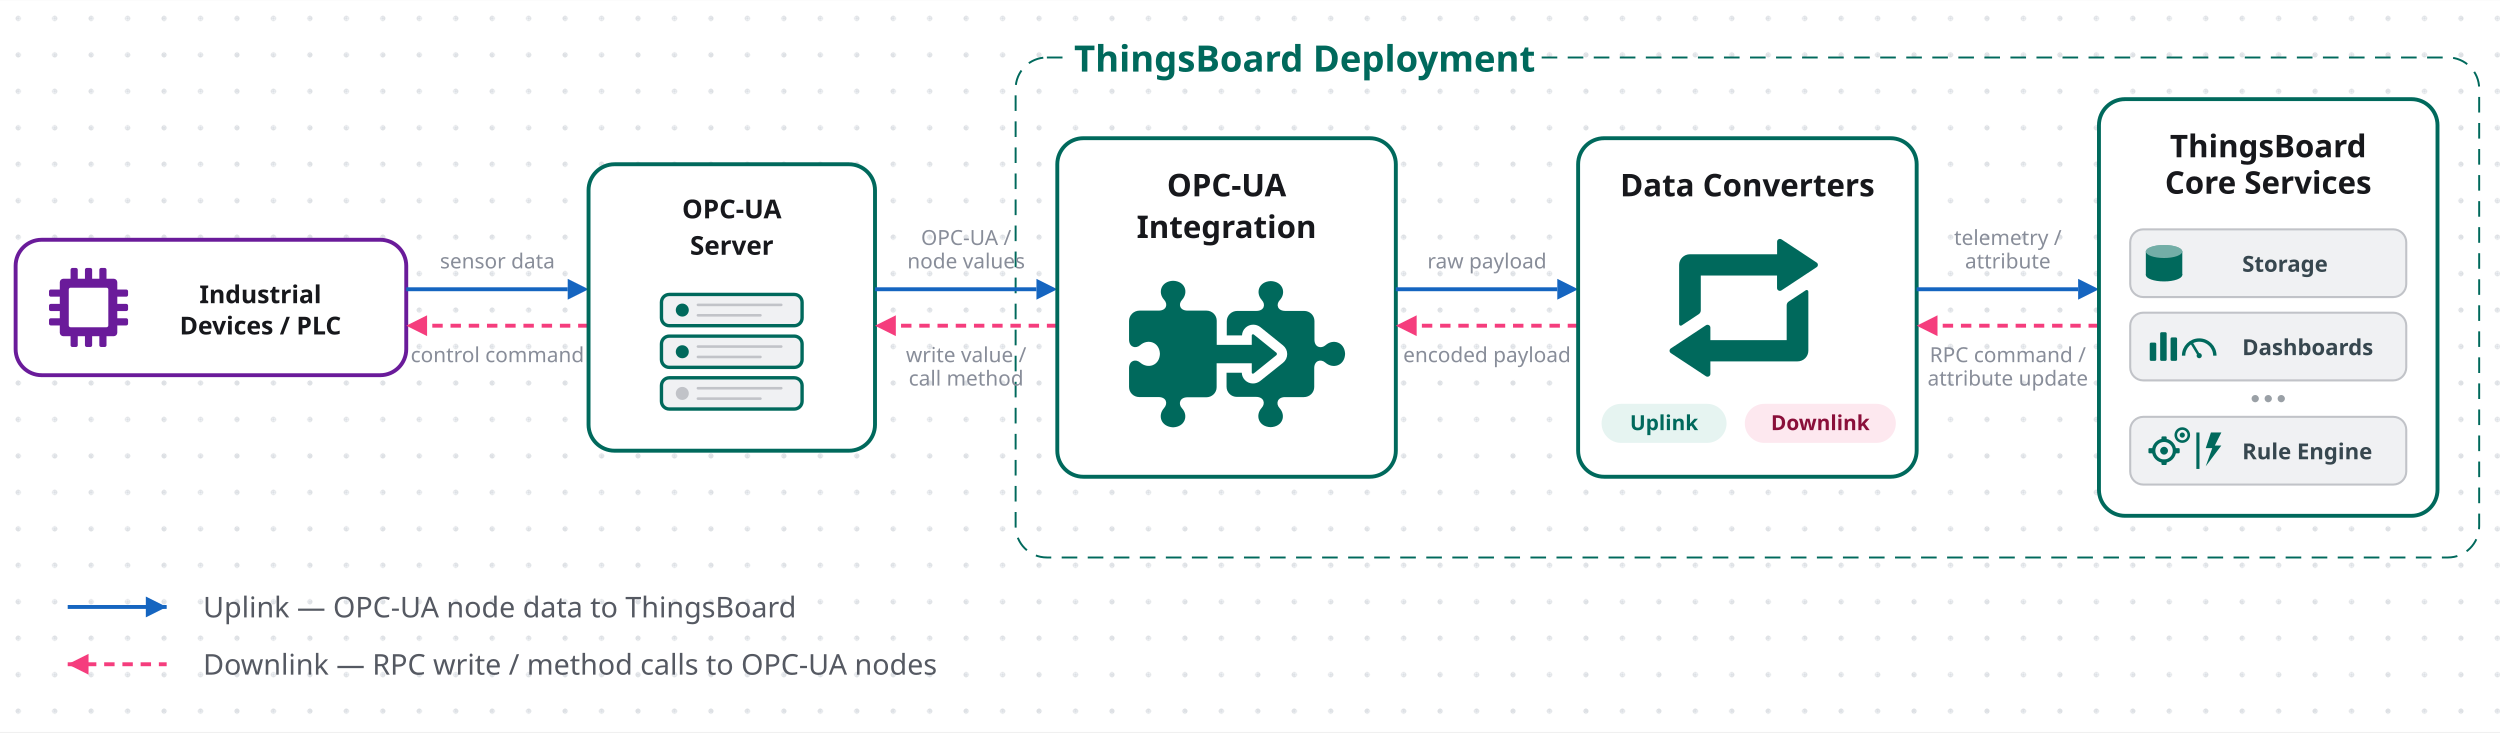
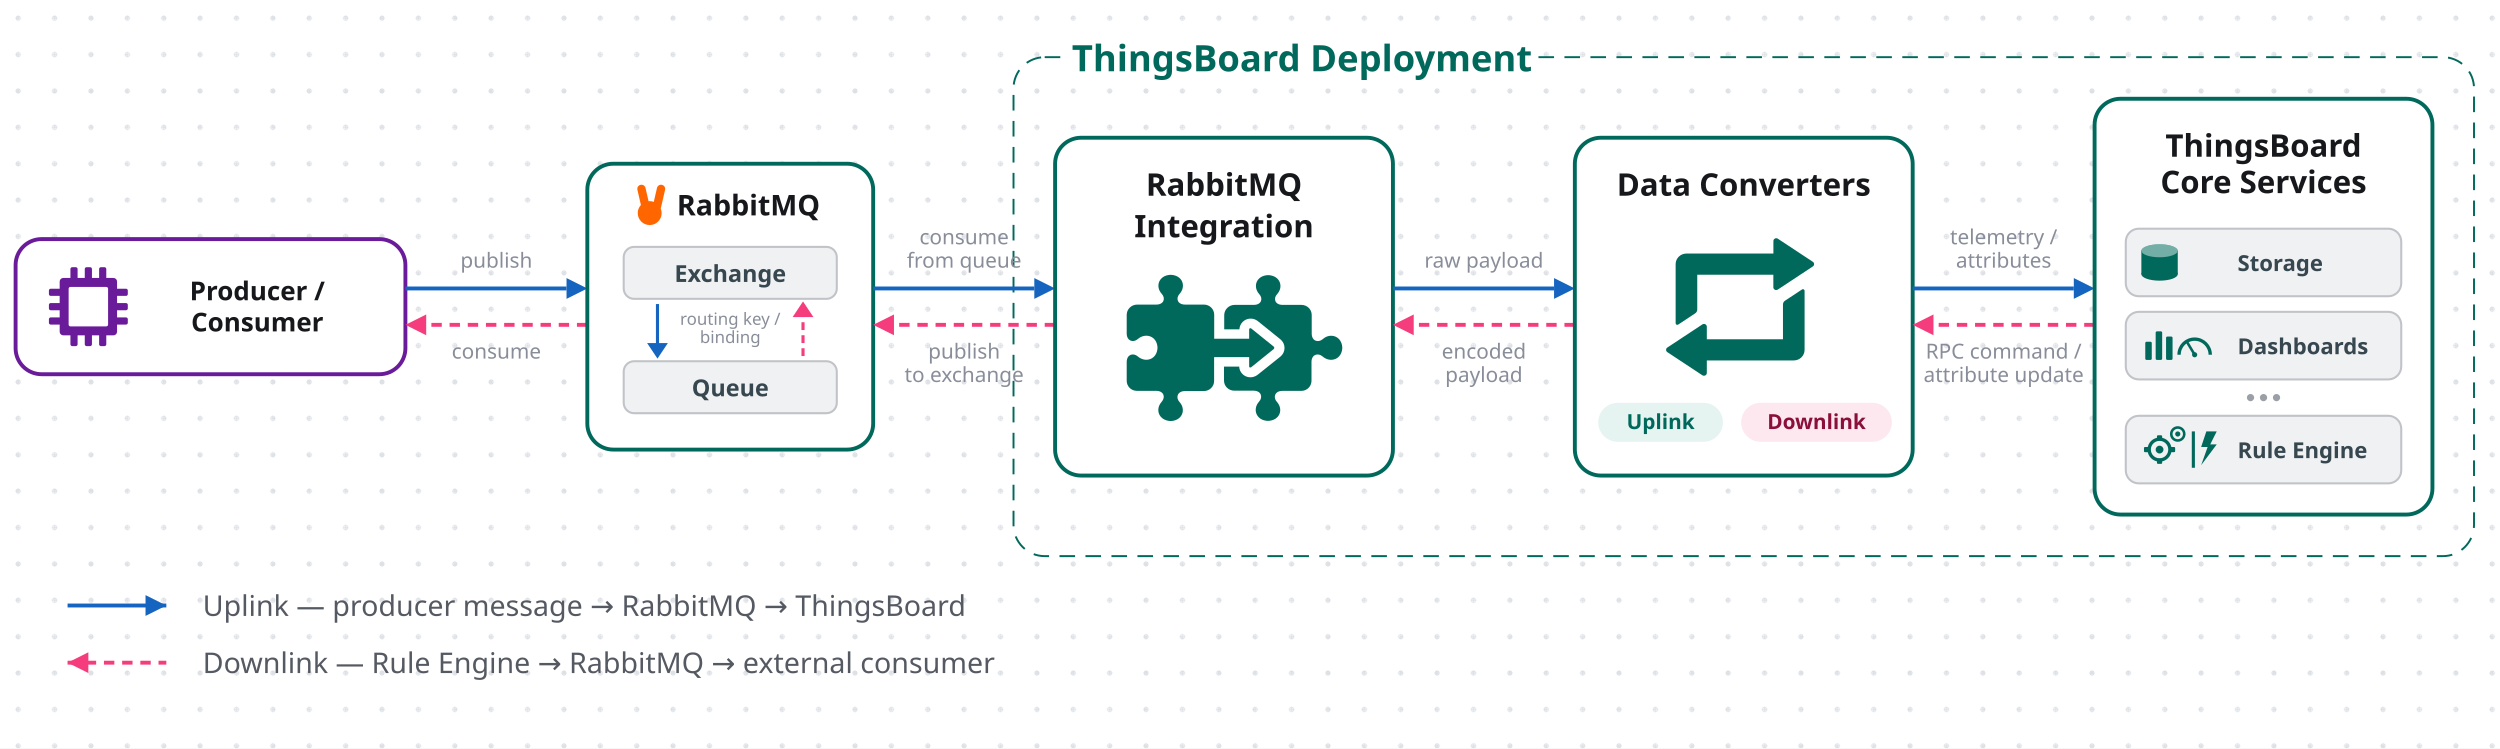
- <svg xmlns="http://www.w3.org/2000/svg" width="1400" height="410" viewBox="0 0 960 281">
+ <svg xmlns="http://www.w3.org/2000/svg" width="1443" height="432" viewBox="0 0 962 288">
  <defs>
    <pattern id="dots" x="0" y="0" width="14" height="14" patternUnits="userSpaceOnUse">
      <circle cx="7" cy="7" r="1" fill="#dde0e4" />
    </pattern>
    <clipPath id="clip0">
-       <path fill="#fff" d="M0 0h960v281H0z" />
+       <path fill="#fff" d="M0 0h962v288H0z" />
    </clipPath>
  </defs>
  <g clip-path="url(#clip0)">
-     <path fill="#fff" d="M0 0h960v281H0z" />
-     <rect width="960" height="281" fill="url(#dots)" />
+     <path fill="#fff" d="M0 0h962v288H0z" />
+     <rect width="962" height="288" fill="url(#dots)" />
    <g transform="translate(0,33)">
      <rect x="390" y="-11" width="562" height="192" rx="12" fill="none" stroke="#00695c" stroke-width="0.75" stroke-dasharray="6,4" />
      <rect x="410" y="-18" width="178" height="14" fill="#fff" />
      <text x="501" y="-11" text-anchor="middle" font-family="system-ui,sans-serif" font-size="14" fill="#00695c" font-weight="600" dominant-baseline="central" textLength="174" lengthAdjust="spacing">ThingsBoard Deployment</text>
      <rect x="6" y="59" width="150" height="52" rx="10" fill="#fff" stroke="#6a1b9a" stroke-width="1.5" />
      <g transform="translate(13.3,64.3) scale(0.69)" fill="#6a1b9a">
        <rect x="14" y="14" width="32" height="32" rx="2" fill="#6a1b9a" />
        <rect x="19" y="19" width="22" height="22" rx="1" fill="#fff" />
        <rect x="20" y="8" width="4" height="7" rx="1" />
        <rect x="28" y="8" width="4" height="7" rx="1" />
        <rect x="36" y="8" width="4" height="7" rx="1" />
        <rect x="20" y="45" width="4" height="7" rx="1" />
        <rect x="28" y="45" width="4" height="7" rx="1" />
        <rect x="36" y="45" width="4" height="7" rx="1" />
        <rect x="8" y="20" width="7" height="4" rx="1" />
        <rect x="8" y="28" width="7" height="4" rx="1" />
        <rect x="8" y="36" width="7" height="4" rx="1" />
        <rect x="45" y="20" width="7" height="4" rx="1" />
        <rect x="45" y="28" width="7" height="4" rx="1" />
        <rect x="45" y="36" width="7" height="4" rx="1" />
      </g>
-       <text x="100" y="80" text-anchor="middle" font-family="system-ui,sans-serif" font-size="9.5" fill="#17181c" font-weight="600" dominant-baseline="middle">Industrial</text>
-       <text x="100" y="92" text-anchor="middle" font-family="system-ui,sans-serif" font-size="9.5" fill="#17181c" font-weight="600" dominant-baseline="middle">Devices / PLC</text>
+       <text x="99" y="79" text-anchor="middle" font-family="system-ui,sans-serif" font-size="10" fill="#17181c" font-weight="600" dominant-baseline="middle">Producer /</text>
+       <text x="99" y="91" text-anchor="middle" font-family="system-ui,sans-serif" font-size="10" fill="#17181c" font-weight="600" dominant-baseline="middle">Consumer</text>
      <line x1="156" y1="78" x2="218" y2="78" stroke="#1565c0" stroke-width="1.5" />
      <polygon points="218,74 226,78 218,82" fill="#1565c0" />
-       <text x="191" y="70" text-anchor="middle" font-family="system-ui,sans-serif" font-size="8" fill="#888d99">sensor data</text>
+       <text x="191" y="70" text-anchor="middle" font-family="system-ui,sans-serif" font-size="8" fill="#888d99">publish</text>
      <line x1="226" y1="92" x2="164" y2="92" stroke="#f53d7d" stroke-width="1.5" stroke-dasharray="4,3" />
      <polygon points="164,88 156,92 164,96" fill="#f53d7d" />
-       <text x="191" y="106" text-anchor="middle" font-family="system-ui,sans-serif" font-size="8" fill="#888d99">control command</text>
+       <text x="191" y="105" text-anchor="middle" font-family="system-ui,sans-serif" font-size="8" fill="#888d99">consume</text>
      <rect x="226" y="30" width="110" height="110" rx="10" fill="#fff" stroke="#00695c" stroke-width="1.5" />
-       <text x="281" y="43" text-anchor="middle" font-size="10" fill="#17181c" font-weight="600" dominant-baseline="hanging" font-family="system-ui,sans-serif">OPC-UA</text>
-       <text x="281" y="57" text-anchor="middle" font-size="10" fill="#17181c" font-weight="600" dominant-baseline="hanging" font-family="system-ui,sans-serif">Server</text>
-       <g fill="none" stroke="#00695c" stroke-width="1.3" stroke-linecap="round">
-         <rect x="254" y="80" width="54" height="12" rx="3" fill="#f0f1f3" stroke="#00695c" />
-         <circle cx="262" cy="86" r="2.5" fill="#00695c" stroke="none" />
-         <line x1="268" y1="84" x2="300" y2="84" stroke="#c1c3c8" stroke-width="1" />
-         <line x1="268" y1="88" x2="292" y2="88" stroke="#c1c3c8" stroke-width="1" />
-         <rect x="254" y="96" width="54" height="12" rx="3" fill="#f0f1f3" stroke="#00695c" />
-         <circle cx="262" cy="102" r="2.5" fill="#00695c" stroke="none" />
-         <line x1="268" y1="100" x2="300" y2="100" stroke="#c1c3c8" stroke-width="1" />
-         <line x1="268" y1="104" x2="292" y2="104" stroke="#c1c3c8" stroke-width="1" />
-         <rect x="254" y="112" width="54" height="12" rx="3" fill="#f0f1f3" stroke="#00695c" />
-         <circle cx="262" cy="118" r="2.5" fill="#c1c3c8" stroke="none" />
-         <line x1="268" y1="116" x2="300" y2="116" stroke="#c1c3c8" stroke-width="1" />
-         <line x1="268" y1="120" x2="292" y2="120" stroke="#c1c3c8" stroke-width="1" />
+       <g fill="#ff6600">
+         <rect x="246" y="38" width="3.2" height="10" rx="1.6" transform="rotate(-13 247.6 43)" />
+         <rect x="252" y="38" width="3.2" height="10" rx="1.6" transform="rotate(13 253.6 43)" />
+         <circle cx="250" cy="49" r="4.6" />
      </g>
+       <text x="288" y="46" text-anchor="middle" font-family="system-ui,sans-serif" font-size="11" fill="#17181c" font-weight="700" dominant-baseline="middle">RabbitMQ</text>
+       <rect x="240" y="62" width="82" height="20" rx="4" fill="#f0f1f3" stroke="#c1c3c8" stroke-width=".8" />
+       <text x="281" y="72" text-anchor="middle" font-family="system-ui,sans-serif" font-size="9" fill="#37474f" font-weight="600" dominant-baseline="central">Exchange</text>
+       <line x1="253" y1="84" x2="253" y2="101" stroke="#1565c0" stroke-width="1.2" />
+       <polygon points="249,99 253,105 257,99" fill="#1565c0" />
+       <text x="281" y="92" text-anchor="middle" font-family="system-ui,sans-serif" font-size="6.5" fill="#888d99">routing key /</text>
+       <text x="281" y="99" text-anchor="middle" font-family="system-ui,sans-serif" font-size="6.5" fill="#888d99">binding</text>
+       <line x1="309" y1="104" x2="309" y2="87" stroke="#f53d7d" stroke-width="1.2" stroke-dasharray="3,2" />
+       <polygon points="305,89 309,83 313,89" fill="#f53d7d" />
+       <rect x="240" y="106" width="82" height="20" rx="4" fill="#f0f1f3" stroke="#c1c3c8" stroke-width=".8" />
+       <text x="281" y="116" text-anchor="middle" font-family="system-ui,sans-serif" font-size="9" fill="#37474f" font-weight="600" dominant-baseline="central">Queue</text>
      <line x1="336" y1="78" x2="398" y2="78" stroke="#1565c0" stroke-width="1.5" />
      <polygon points="398,74 406,78 398,82" fill="#1565c0" />
-       <text x="371" y="61" text-anchor="middle" font-family="system-ui,sans-serif" font-size="8" fill="#888d99">OPC-UA /</text>
-       <text x="371" y="70" text-anchor="middle" font-family="system-ui,sans-serif" font-size="8" fill="#888d99">node values</text>
+       <text x="371" y="61" text-anchor="middle" font-family="system-ui,sans-serif" font-size="8" fill="#888d99">consume</text>
+       <text x="371" y="70" text-anchor="middle" font-family="system-ui,sans-serif" font-size="8" fill="#888d99">from queue</text>
      <line x1="406" y1="92" x2="344" y2="92" stroke="#f53d7d" stroke-width="1.5" stroke-dasharray="4,3" />
      <polygon points="344,88 336,92 344,96" fill="#f53d7d" />
-       <text x="371" y="106" text-anchor="middle" font-family="system-ui,sans-serif" font-size="8" fill="#888d99">write value /</text>
-       <text x="371" y="115" text-anchor="middle" font-family="system-ui,sans-serif" font-size="8" fill="#888d99">call method</text>
+       <text x="371" y="105" text-anchor="middle" font-family="system-ui,sans-serif" font-size="8" fill="#888d99">publish</text>
+       <text x="371" y="114" text-anchor="middle" font-family="system-ui,sans-serif" font-size="8" fill="#888d99">to exchange</text>
      <rect x="406" y="20" width="130" height="130" rx="10" fill="#fff" stroke="#00695c" stroke-width="1.5" />
-       <text x="471" y="33" text-anchor="middle" font-size="12" fill="#17181c" font-weight="600" dominant-baseline="hanging" font-family="system-ui,sans-serif">OPC-UA</text>
-       <text x="471" y="49" text-anchor="middle" font-size="12" fill="#17181c" font-weight="600" dominant-baseline="hanging" font-family="system-ui,sans-serif">Integration</text>
-       <g transform="matrix(-0.16987,0,0,-0.166552,516.5201,143.5578)" fill="#00695c">
+       <text x="471" y="33" text-anchor="middle" font-family="system-ui,sans-serif" font-size="12" fill="#17181c" font-weight="600" dominant-baseline="hanging">RabbitMQ</text>
+       <text x="471" y="49" text-anchor="middle" font-family="system-ui,sans-serif" font-size="12" fill="#17181c" font-weight="600" dominant-baseline="hanging">Integration</text>
+       <g transform="matrix(-0.16987,0,0,-0.166552,516.5201,141.5578)" fill="#00695c">
        <path d="m 465.3,145.05 h -43.5 c -17.7,0 -21.8,-14.7 -12.6,-25.3 15.2,-17.2 7.1,-43 -20.2,-44.5 -27.3,1 -35.4,27.3 -20.2,44 9.1,10.1 5.1,25.3 -12.6,25.3 h -42.5 c -12.6,0 -23.3,10.1 -23.3,23.3 v 55.1 h -1 -78.4 v -21.8 c 0,-2 -2.5,-3 -4.6,-1.5 l -51.1,42 c -1.5,1.5 -1.5,4 0,5.6 l 51.1,42 c 2,1.5 4.6,0 4.6,-2 v -21.8 h 78.2 1 v 55.6 c 0,12.6 10.1,23.3 23.3,23.3 H 356 c 17.7,0 21.8,14.7 12.6,24.8 -15.2,17.2 -7.1,43 20.2,44 27.3,-1 35.4,-27.3 20.2,-44 -9.1,-10.1 -5.1,-24.8 12.6,-24.8 h 43 c 13.2,0 23.8,-10.6 23.8,-23.8 v -43.6 c -0.5,-17.2 -15.2,-21.2 -25.3,-12.1 -17.2,15.2 -43.5,7.1 -44.5,-20.2 1,-27.3 27.3,-35.4 44.5,-20.2 10.1,9.1 24.8,5.1 25.3,-12.1 v -44 c 0.1,-12.7 -10,-23.3 -23.1,-23.3 z" />
        <path d="m 244.7,145.45 h -43.5 c -17.7,0 -21.8,-15.2 -12.6,-25.3 15.2,-17.2 7.1,-43.5 -20.2,-44.5 -27.3,1 -35.4,26.8 -20.2,44 9.1,10.1 5.1,25.3 -12.6,25.3 H 93.1 c -13.2,0 -23.3,10.6 -23.3,23.3 v 43.5 c 0,17.7 -15.2,21.8 -25.3,12.6 -17.2,-15.2 -43.5,-7.1 -44.5,20.2 1,27.3 27.3,35.4 44,20.2 10.1,-9.1 25.3,-5.1 25.3,12.6 v 43 c 0,13.2 10.6,23.3 23.3,23.3 h 42.5 c 17.7,0 21.8,14.7 12.6,24.8 -15.2,16.7 -7.1,43 20.2,44 27.3,-1 35.4,-26.8 20.2,-44 -9.1,-10.1 -5.1,-24.8 12.6,-24.8 h 43 c 13.2,0 23.8,-10.6 23.8,-23.8 v -32.7 h -34.4 c -0.5,13.7 -11.7,24.8 -25.3,24.8 -6.1,0 -11.6,-2 -16.2,-5.6 l -51.1,-42 c -6.1,-5.1 -9.6,-12.1 -9.6,-20.2 0,-8.1 3.5,-15.2 9.6,-20.2 l 51.6,-42 c 4.6,-3.5 10.1,-5.6 16.2,-5.6 13.7,0 24.8,11.1 25.3,24.8 H 268 v -32.4 c 0,-13.2 -10.6,-23.3 -23.3,-23.3 z" />
      </g>
      <line x1="536" y1="78" x2="598" y2="78" stroke="#1565c0" stroke-width="1.5" />
      <polygon points="598,74 606,78 598,82" fill="#1565c0" />
      <text x="571" y="70" text-anchor="middle" font-family="system-ui,sans-serif" font-size="8" fill="#888d99">raw payload</text>
      <line x1="606" y1="92" x2="544" y2="92" stroke="#f53d7d" stroke-width="1.5" stroke-dasharray="4,3" />
      <polygon points="544,88 536,92 544,96" fill="#f53d7d" />
-       <text x="571" y="106" text-anchor="middle" font-family="system-ui,sans-serif" font-size="8" fill="#888d99">encoded payload</text>
+       <text x="571" y="105" text-anchor="middle" font-family="system-ui,sans-serif" font-size="8" fill="#888d99">encoded</text>
+       <text x="571" y="114" text-anchor="middle" font-family="system-ui,sans-serif" font-size="8" fill="#888d99">payload</text>
      <rect x="606" y="20" width="130" height="130" rx="10" fill="#fff" stroke="#00695c" stroke-width="1.5" />
-       <text x="671" y="33" text-anchor="middle" font-size="12" fill="#17181c" font-weight="600" dominant-baseline="hanging" font-family="system-ui,sans-serif">Data Converters</text>
+       <text x="671" y="33" text-anchor="middle" font-family="system-ui,sans-serif" font-size="12" fill="#17181c" font-weight="600" dominant-baseline="hanging">Data Converters</text>
      <g transform="matrix(0.217828,0,0,0.213574,616.2844,53.1842)" fill="#00695c">
        <path d="m 373.23,68.177 -61.8,-41.6 c -3.4,-2.3 -7.9,0.1 -7.9,4.2 v 22.5 h -153.6 c -10.6,0 -19.1,8.6 -19.1,19.1 v 106.5 c 0,2.3 2.6,3.7 4.5,2.4 l 30,-20.2 c 2.3,-1.5 3.7,-4.1 3.7,-6.9 v -62.7 h 134.4 v 22.5 c 0,4.1 4.5,6.5 7.9,4.2 l 61.8,-41.6 c 3.1,-2 3.1,-6.4 0.1,-8.4 z" />
        <path d="m 354.13,117.98 -30,20.2 c -2.3,1.5 -3.7,4.1 -3.7,6.9 v 62.6 h -134.5 v -22.5 c 0,-4.1 -4.5,-6.5 -7.9,-4.2 l -61.8,41.6 c -3,2 -3,6.4 0,8.4 l 61.8,41.6 c 3.4,2.3 7.9,-0.1 7.9,-4.2 v -22.5 h 153.5 c 10.6,0.1 19.2,-8.5 19.2,-19.1 v -106.4 c 0,-2.3 -2.6,-3.7 -4.5,-2.4 z" />
      </g>
      <rect x="615" y="122" width="48" height="15" rx="7.5" fill="#e6f4f1" />
-       <text x="639" y="129" text-anchor="middle" font-size="8" fill="#00695c" font-weight="700" dominant-baseline="central" font-family="system-ui,sans-serif">Uplink</text>
+       <text x="639" y="129" text-anchor="middle" font-family="system-ui,sans-serif" font-size="8" fill="#00695c" font-weight="700" dominant-baseline="central">Uplink</text>
      <rect x="670" y="122" width="58" height="15" rx="7.5" fill="#fde8ef" />
-       <text x="699" y="129" text-anchor="middle" font-size="8" fill="#8a0f3a" font-weight="700" dominant-baseline="central" font-family="system-ui,sans-serif">Downlink</text>
+       <text x="699" y="129" text-anchor="middle" font-family="system-ui,sans-serif" font-size="8" fill="#8a0f3a" font-weight="700" dominant-baseline="central">Downlink</text>
      <line x1="736" y1="78" x2="798" y2="78" stroke="#1565c0" stroke-width="1.5" />
      <polygon points="798,74 806,78 798,82" fill="#1565c0" />
      <text x="771" y="61" text-anchor="middle" font-family="system-ui,sans-serif" font-size="8" fill="#888d99">telemetry /</text>
-       <text x="771" y="70" text-anchor="middle" font-family="system-ui,sans-serif" font-size="8" fill="#888d99">attribute</text>
+       <text x="771" y="70" text-anchor="middle" font-family="system-ui,sans-serif" font-size="8" fill="#888d99">attributes</text>
      <line x1="806" y1="92" x2="744" y2="92" stroke="#f53d7d" stroke-width="1.5" stroke-dasharray="4,3" />
      <polygon points="744,88 736,92 744,96" fill="#f53d7d" />
-       <text x="771" y="106" text-anchor="middle" font-family="system-ui,sans-serif" font-size="8" fill="#888d99">RPC command /</text>
-       <text x="771" y="115" text-anchor="middle" font-family="system-ui,sans-serif" font-size="8" fill="#888d99">attribute update</text>
+       <text x="771" y="105" text-anchor="middle" font-family="system-ui,sans-serif" font-size="8" fill="#888d99">RPC command /</text>
+       <text x="771" y="114" text-anchor="middle" font-family="system-ui,sans-serif" font-size="8" fill="#888d99">attribute update</text>
      <rect x="806" y="5" width="130" height="160" rx="10" fill="#fff" stroke="#00695c" stroke-width="1.5" />
      <text x="871" y="18" text-anchor="middle" font-family="system-ui,sans-serif" font-size="12" fill="#17181c" font-weight="600" dominant-baseline="hanging">ThingsBoard</text>
      <text x="871" y="32" text-anchor="middle" font-family="system-ui,sans-serif" font-size="12" fill="#17181c" font-weight="600" dominant-baseline="hanging">Core Services</text>
      <g transform="translate(117,5)">
        <rect x="701" y="50" width="106" height="26" rx="5" fill="#f0f1f3" stroke="#c1c3c8" stroke-width=".8" />
        <g fill="#00695c" transform="translate(45,-6.5)">
          <ellipse cx="669" cy="65" rx="7" ry="2.5" fill="#00695c" />
          <rect x="662" y="65" width="14" height="9" fill="#00695c" />
          <ellipse cx="669" cy="74" rx="7" ry="2.5" fill="#00695c" />
          <ellipse cx="669" cy="65" rx="7" ry="2.5" fill="#e6f4f1" opacity=".5" />
        </g>
        <text x="744" y="63" text-anchor="start" font-family="system-ui,sans-serif" font-size="8.5" fill="#37474f" font-weight="600" dominant-baseline="central">Storage</text>
        <rect x="701" y="82" width="106" height="26" rx="5" fill="#f0f1f3" stroke="#c1c3c8" stroke-width=".8" />
        <g fill="#00695c" transform="translate(47.5,-5.5)">
          <rect x="661" y="99" width="2.5" height="7" rx=".5" />
          <rect x="665" y="95" width="2.5" height="11" rx=".5" />
          <rect x="669" y="97" width="2.5" height="9" rx=".5" />
          <path d="M674,104 a6,6 0 0,1 12,0" fill="none" stroke="#00695c" stroke-width="1.3" />
          <line x1="680" y1="104" x2="677" y2="99" stroke="#00695c" stroke-width="1" stroke-linecap="round" />
          <circle cx="680" cy="104" r="1" fill="#00695c" />
        </g>
        <text x="744" y="95" text-anchor="start" font-family="system-ui,sans-serif" font-size="8.5" fill="#37474f" font-weight="600" dominant-baseline="central">Dashboards</text>
        <circle cx="749" cy="115" r="1.4" fill="#9aa0a6" />
        <circle cx="754" cy="115" r="1.4" fill="#9aa0a6" />
        <circle cx="759" cy="115" r="1.4" fill="#9aa0a6" />
        <rect x="701" y="122" width="106" height="26" rx="5" fill="#f0f1f3" stroke="#c1c3c8" stroke-width=".8" />
        <g fill="#00695c" transform="translate(49,0)">
          <circle cx="665" cy="135" r="4" fill="none" stroke="#00695c" stroke-width="1.3" />
          <circle cx="665" cy="135" r="1.5" fill="#00695c" />
          <rect x="664" y="129.5" width="2" height="2" rx=".4" />
          <rect x="664" y="138.5" width="2" height="2" rx=".4" />
          <rect x="659" y="134" width="2" height="2" rx=".4" />
          <rect x="669" y="134" width="2" height="2" rx=".4" />
          <circle cx="672" cy="129" r="2.5" fill="none" stroke="#00695c" stroke-width="1" />
          <circle cx="672" cy="129" r="1" fill="#00695c" />
          <line x1="678" y1="128" x2="678" y2="142" stroke="#00695c" stroke-width="1.2" />
          <polygon points="683,128 681,134 683.5,134 681,141 687,133 684.5,133 687,128" fill="#00695c" />
        </g>
        <text x="744" y="135" text-anchor="start" font-family="system-ui,sans-serif" font-size="8.5" fill="#37474f" font-weight="600" dominant-baseline="central">Rule Engine</text>
      </g>
      <line x1="26" y1="200" x2="64" y2="200" stroke="#1565c0" stroke-width="1.5" />
      <polygon points="56,196 64,200 56,204" fill="#1565c0" />
-       <text x="78" y="204" font-family="system-ui,sans-serif" font-size="11" fill="#555962">Uplink — OPC-UA node data to ThingsBoard</text>
+       <text x="78" y="204" font-family="system-ui,sans-serif" font-size="11" fill="#555962">Uplink — producer message → RabbitMQ → ThingsBoard</text>
      <line x1="26" y1="222" x2="64" y2="222" stroke="#f53d7d" stroke-width="1.5" stroke-dasharray="4,3" />
      <polygon points="34,218 26,222 34,226" fill="#f53d7d" />
-       <text x="78" y="226" font-family="system-ui,sans-serif" font-size="11" fill="#555962">Downlink — RPC write / method calls to OPC-UA nodes</text>
+       <text x="78" y="226" font-family="system-ui,sans-serif" font-size="11" fill="#555962">Downlink — Rule Engine → RabbitMQ → external consumer</text>
    </g>
  </g>
</svg>
